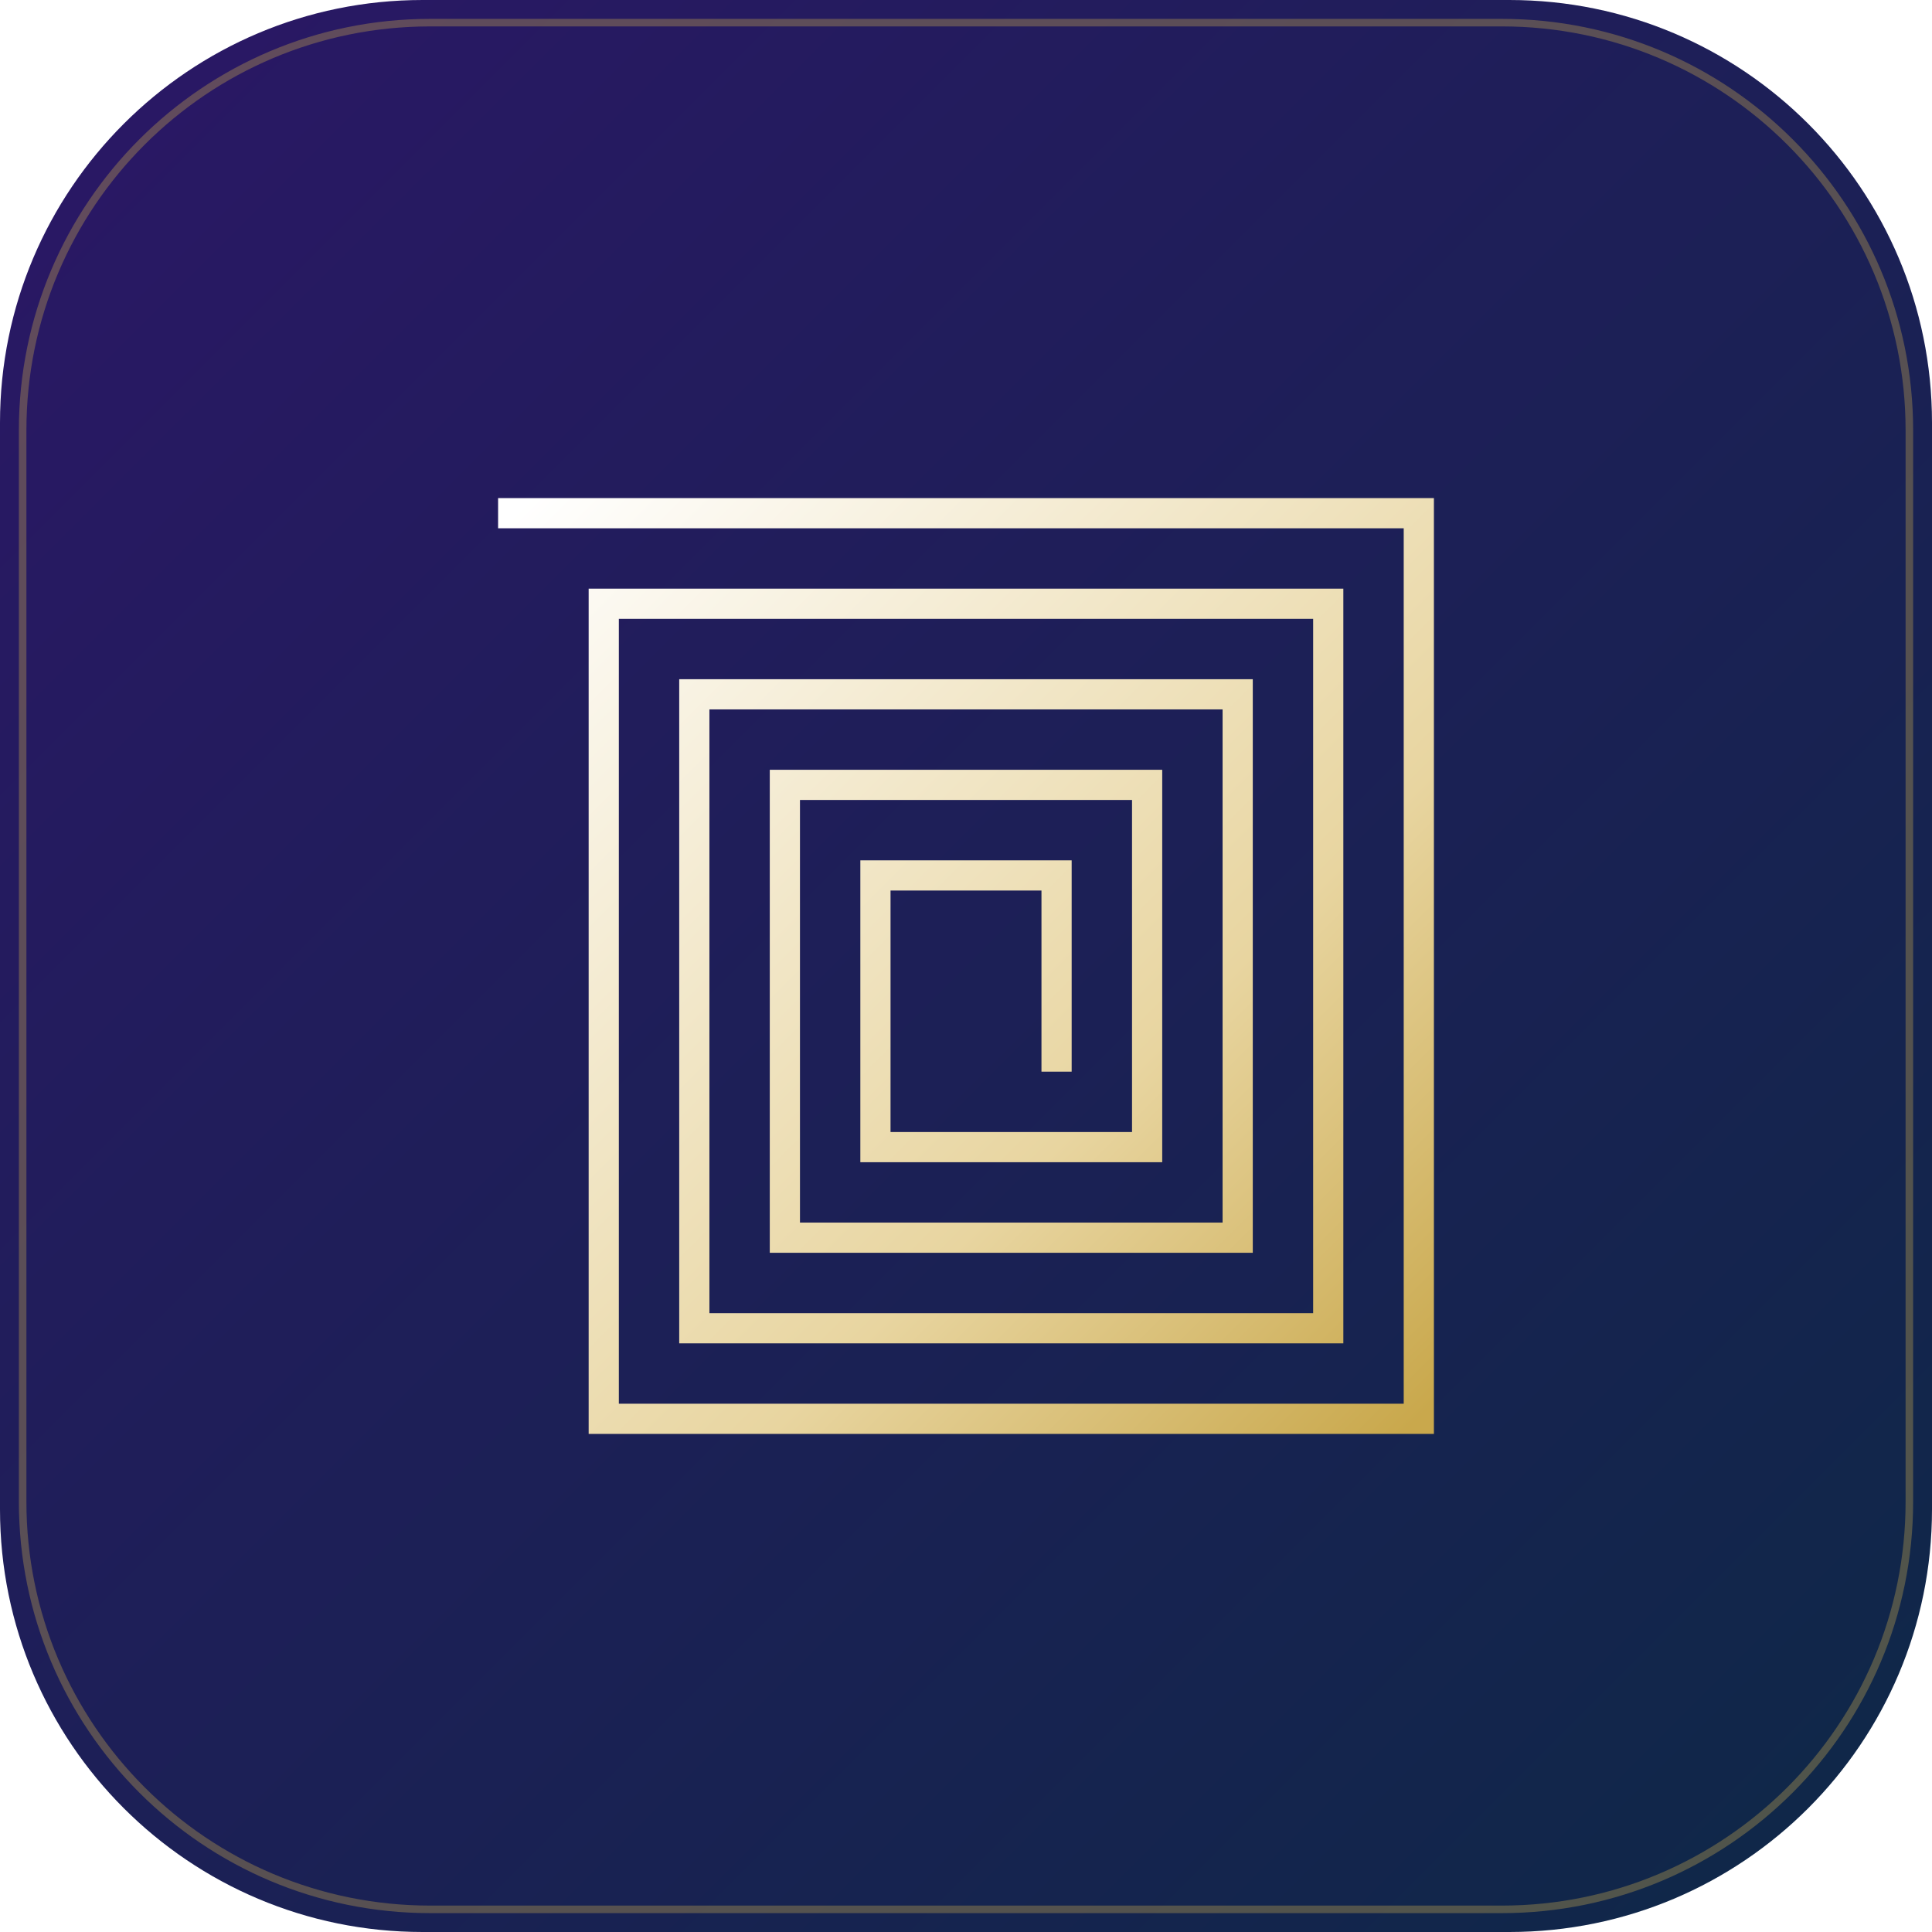
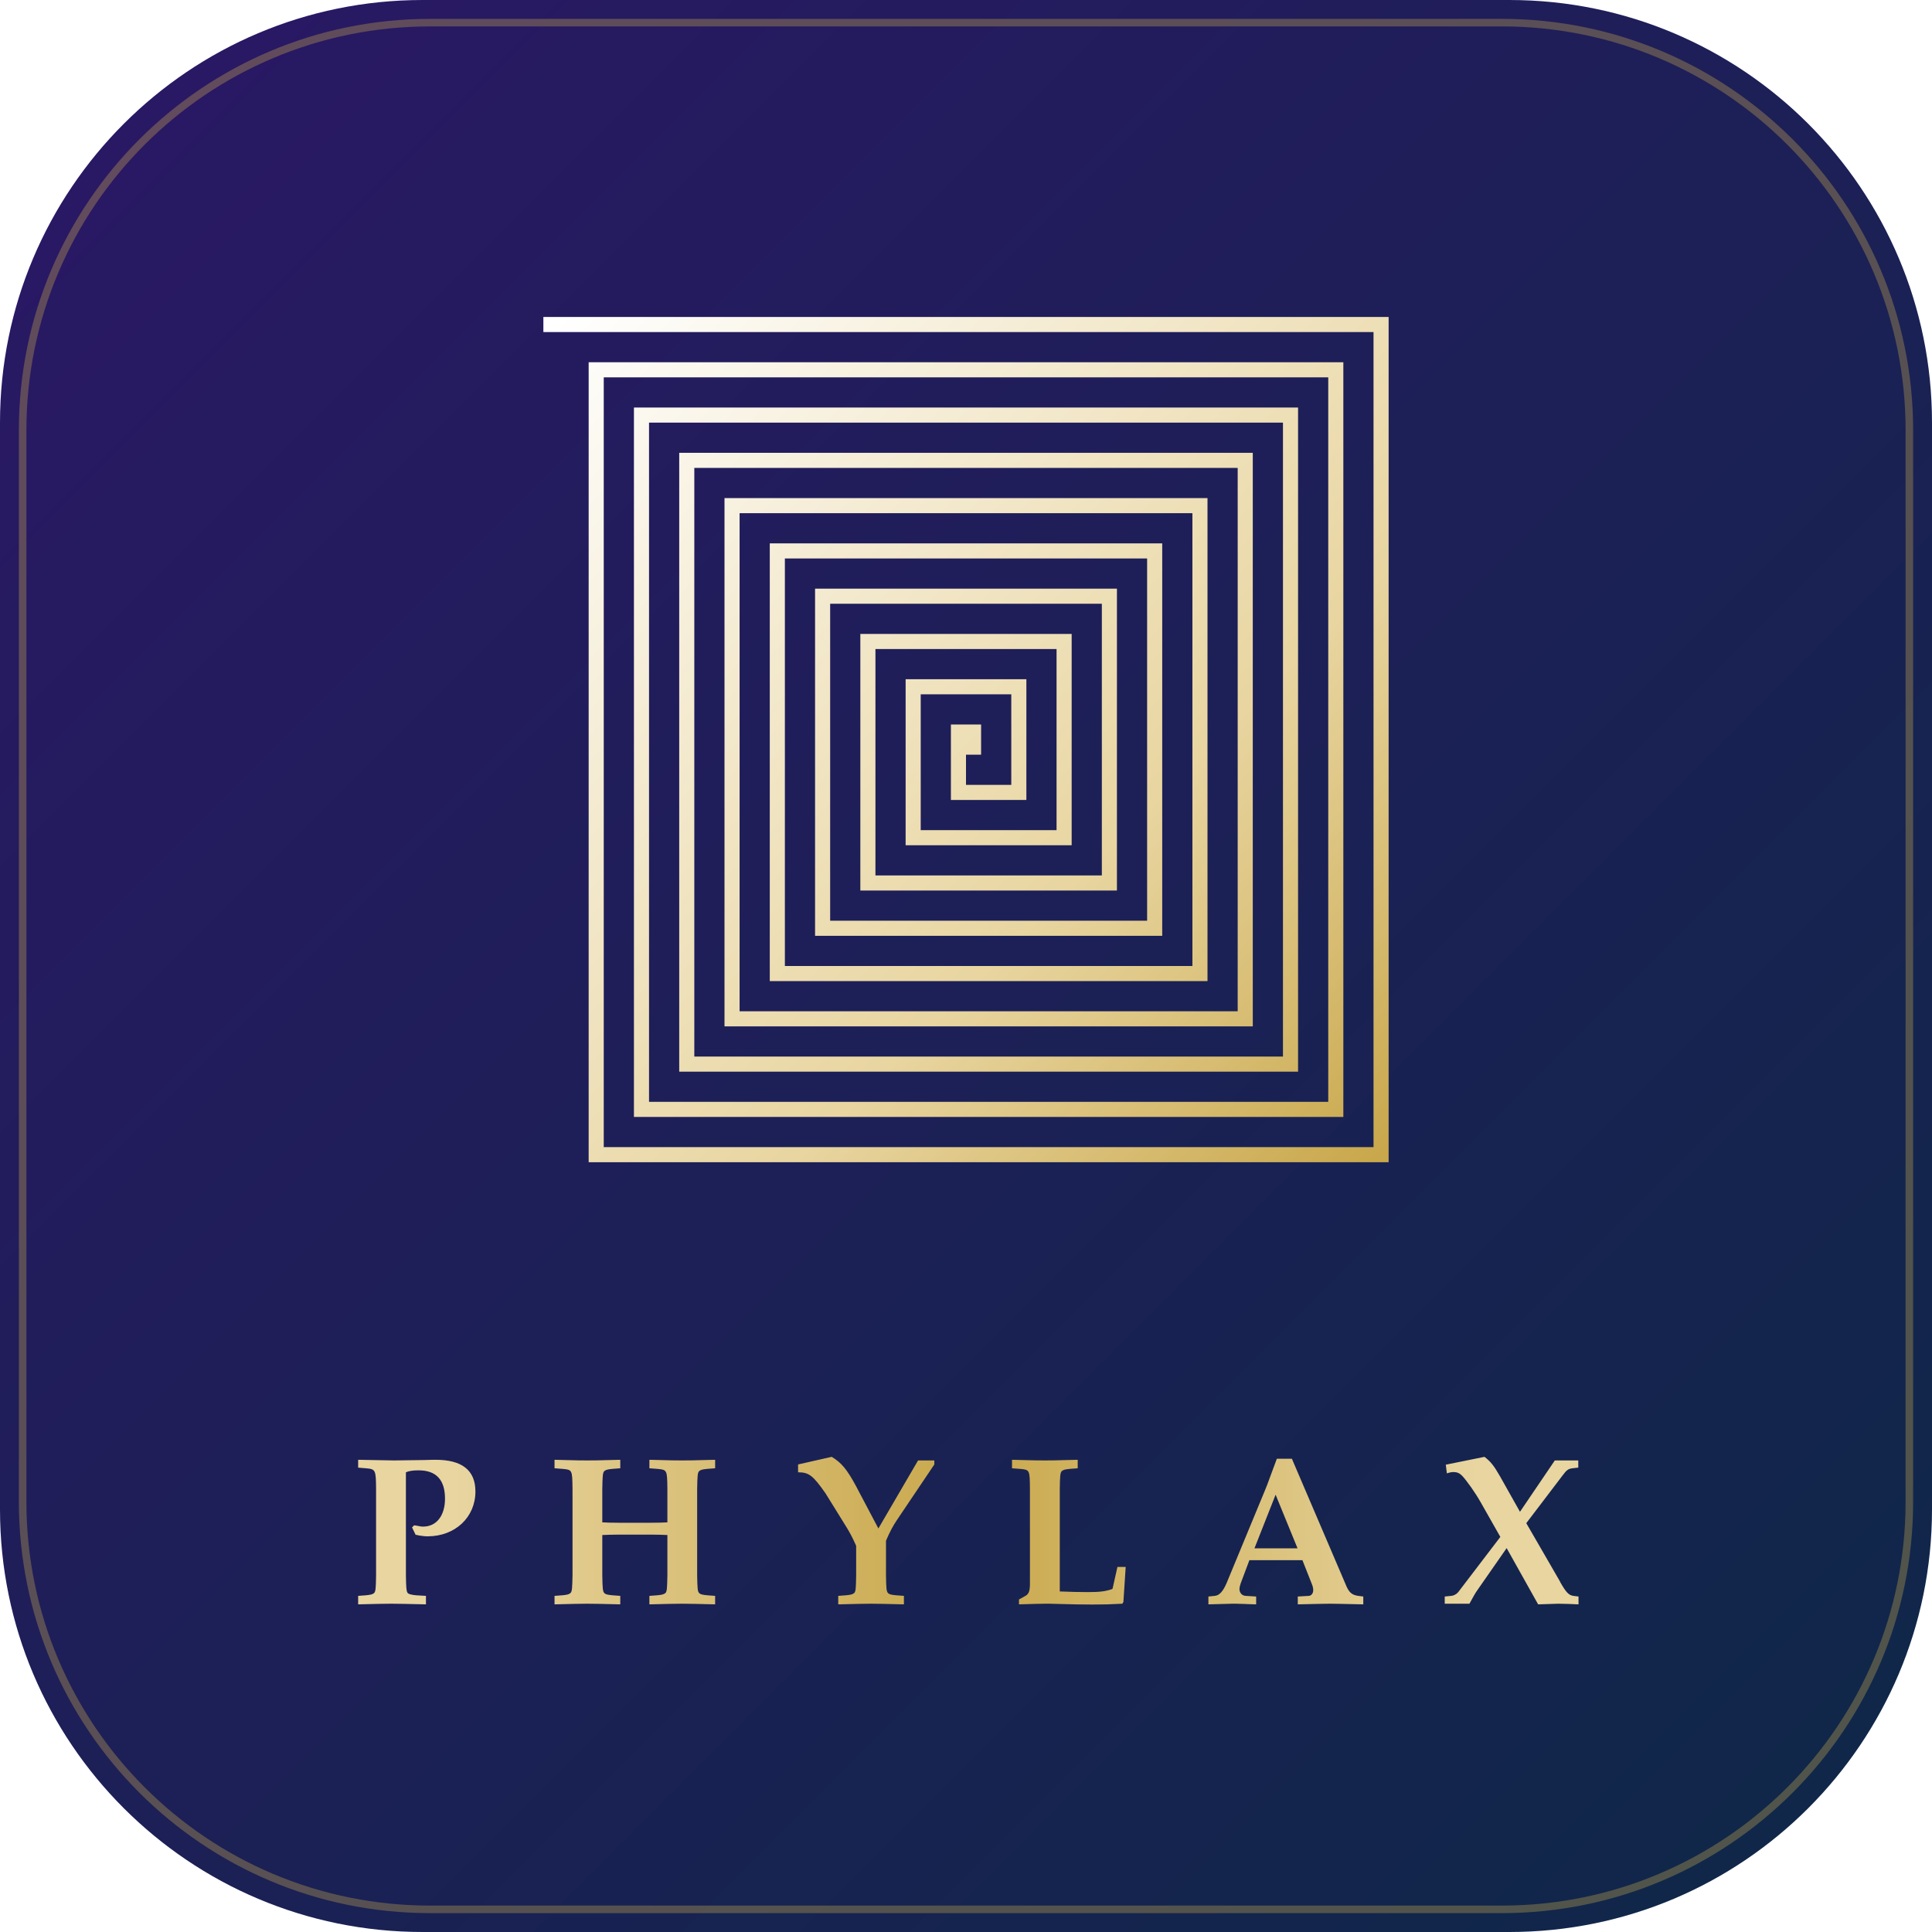
<svg xmlns="http://www.w3.org/2000/svg" viewBox="0 0 512 512" fill="none">
  <defs>
    <linearGradient id="bg" x1="0" y1="0" x2="512" y2="512" gradientUnits="userSpaceOnUse">
      <stop stop-color="#2B1766" />
      <stop offset="1" stop-color="#0E2847" />
    </linearGradient>
-     <linearGradient id="spiral" x1="136" y1="136" x2="376" y2="376" gradientUnits="userSpaceOnUse">
+     <linearGradient id="spiral" x1="146" y1="86" x2="366" y2="306" gradientUnits="userSpaceOnUse">
      <stop stop-color="#FFFFFF" />
      <stop offset="0.65" stop-color="#E8D5A0" />
      <stop offset="1" stop-color="#C9A84C" />
    </linearGradient>
+     <linearGradient id="textGrad" x1="120" y1="420" x2="392" y2="420" gradientUnits="userSpaceOnUse">
+       <stop stop-color="#E8D5A0" />
+       <stop offset="0.5" stop-color="#C9A84C" />
+       <stop offset="1" stop-color="#E8D5A0" />
+     </linearGradient>
  </defs>
  <rect width="512" height="512" rx="112" fill="url(#bg)" />
  <rect x="6" y="6" width="500" height="500" rx="108" stroke="#C9A84C" stroke-width="2" fill="none" opacity="0.35" />
-   <path d="M136 136 H376 V376 H160 V160 H352 V352 H184 V184 H328 V328 H208 V208 H304 V304 H232 V232 H280 V280" stroke="url(#spiral)" stroke-width="8" stroke-linecap="square" stroke-linejoin="miter" />
+   <path d="M146 86 H366 V306 H158 V98 H354 V294 H170 V110 H342 V282 H182 V122 H330 V270 H194 V134 H318 V258 H206 V146 H306 V246 H218 V158 H294 V234 H230 V170 H282 V222 H242 V182 H270 V210 H254 V194 H258 V198" stroke="url(#spiral)" stroke-width="4" stroke-linecap="square" stroke-linejoin="miter" />
+   <text x="256" y="425" text-anchor="middle" font-family="'Palatino Linotype', 'Book Antiqua', Palatino, Georgia, 'Times New Roman', serif" font-weight="600" font-size="56" letter-spacing="18" fill="url(#textGrad)">PHYLAX</text>
</svg>
